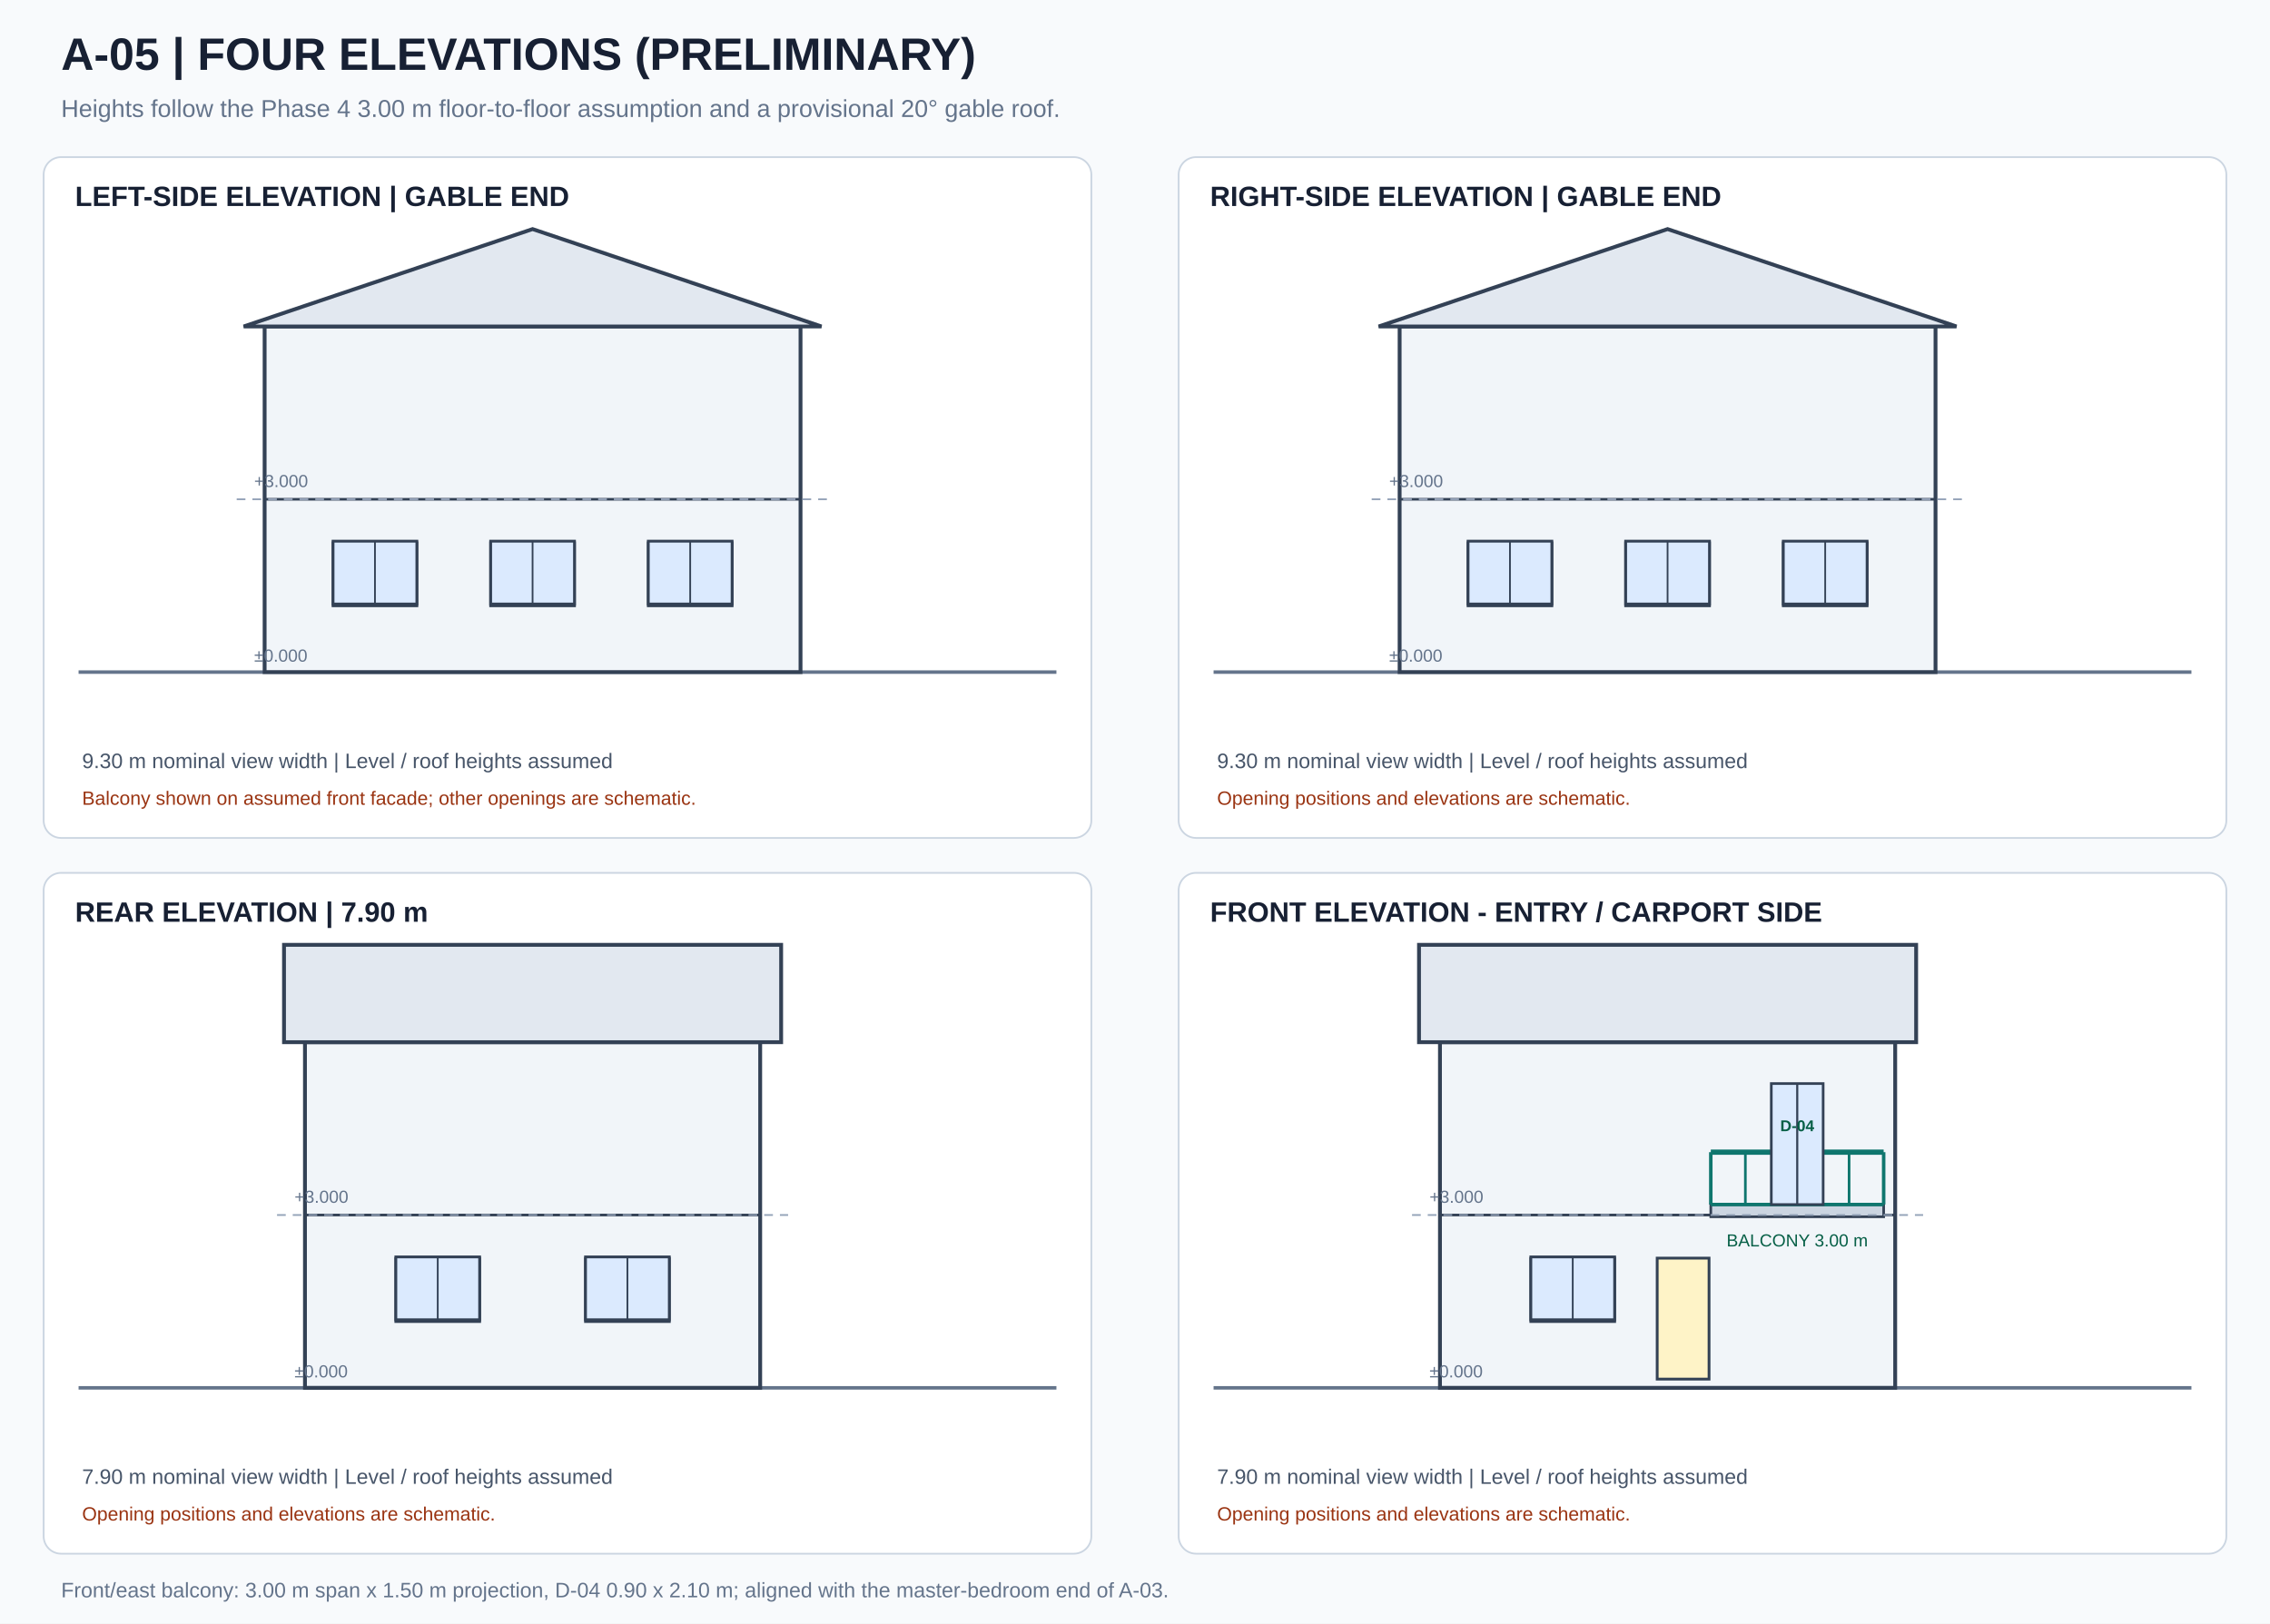
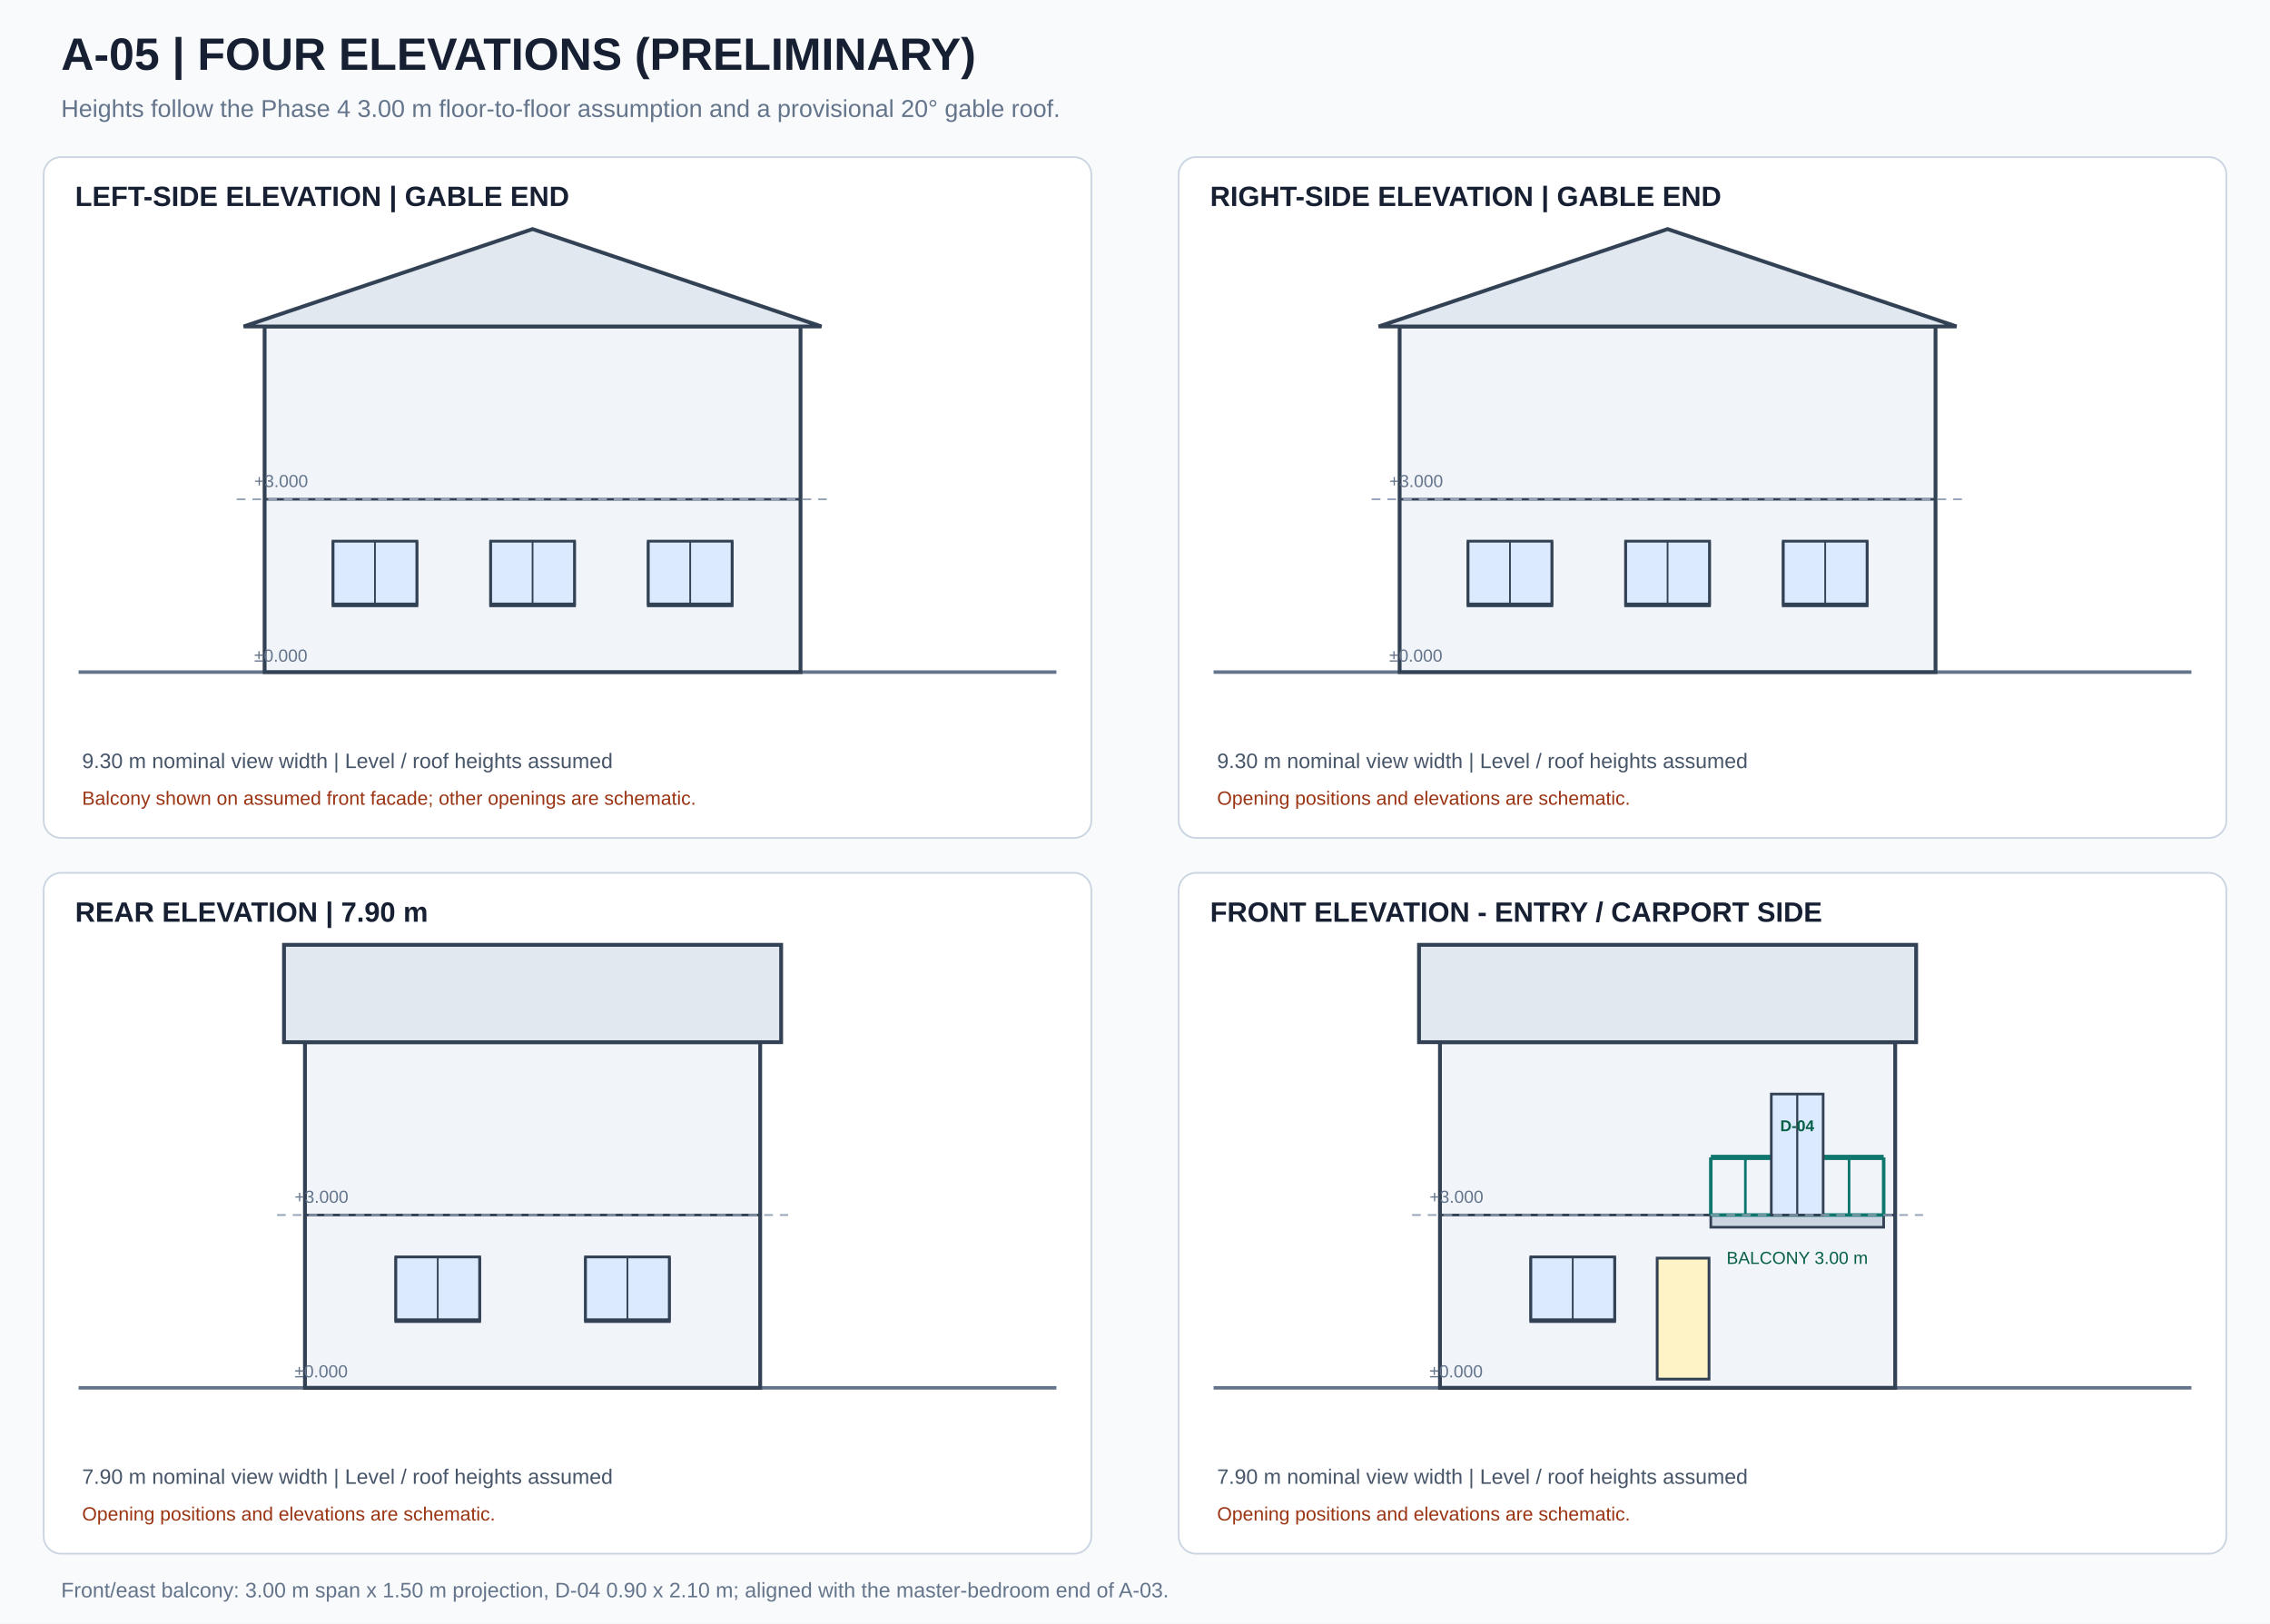
<svg xmlns="http://www.w3.org/2000/svg" data-front-facade="east" data-balcony-width-m="3.00" data-balcony-projection-m="1.50" data-balcony-offset-m="0.20" width="1300" height="930" viewBox="0 0 1300 930" role="img" aria-labelledby="title desc">
  <style>text{font-family:Arial,Helvetica,sans-serif}.title{font-size:26px;font-weight:700;fill:#172033}.sub{font-size:14px;fill:#64748b}</style>
  <rect width="1300" height="930" fill="#f8fafc" />
  <text class="title" x="35" y="40">A-05 | FOUR ELEVATIONS (PRELIMINARY)</text>
  <text class="sub" x="35" y="67">Heights follow the Phase 4 3.00 m floor-to-floor assumption and a provisional 20° gable roof.</text>
  <g>
    <rect x="25" y="90" width="600" height="390" rx="10" fill="#ffffff" stroke="#cbd5e1" />
    <text x="43" y="118" font-size="16" font-weight="700" fill="#172033">LEFT-SIDE ELEVATION | GABLE END</text>
    <line x1="45" y1="385" x2="605" y2="385" stroke="#64748b" stroke-width="2" />
    <rect x="151.55" y="187" width="306.9" height="198" fill="#f1f5f9" stroke="#334155" stroke-width="2.2" />
    <line x1="151.55" y1="286" x2="458.45" y2="286" stroke="#334155" stroke-width="1.5" />
    <path d="M139.55 187 L305 131.23 L470.45 187 Z" fill="#e2e8f0" stroke="#334155" stroke-width="2.2" />
    <rect x="190.735" y="311" width="48" height="36" fill="#dbeafe" stroke="#334155" stroke-width="1.6" />
    <line x1="214.735" y1="311" x2="214.735" y2="347" stroke="#334155" />
    <rect x="190.735" y="310" width="48" height="36" fill="#dbeafe" stroke="#334155" stroke-width="1.6" />
    <line x1="214.735" y1="310" x2="214.735" y2="346" stroke="#334155" />
    <rect x="281" y="311" width="48" height="36" fill="#dbeafe" stroke="#334155" stroke-width="1.6" />
    <line x1="305" y1="311" x2="305" y2="347" stroke="#334155" />
    <rect x="281" y="310" width="48" height="36" fill="#dbeafe" stroke="#334155" stroke-width="1.6" />
    <line x1="305" y1="310" x2="305" y2="346" stroke="#334155" />
    <rect x="371.265" y="311" width="48" height="36" fill="#dbeafe" stroke="#334155" stroke-width="1.6" />
    <line x1="395.265" y1="311" x2="395.265" y2="347" stroke="#334155" />
    <rect x="371.265" y="310" width="48" height="36" fill="#dbeafe" stroke="#334155" stroke-width="1.6" />
    <line x1="395.265" y1="310" x2="395.265" y2="346" stroke="#334155" />
    <line x1="135.55" y1="286" x2="474.45" y2="286" stroke="#94a3b8" stroke-dasharray="5 4" />
    <text x="145.55" y="279" font-size="10" fill="#64748b">+3.000</text>
    <text x="145.55" y="379" font-size="10" fill="#64748b">±0.000</text>
    <text x="47" y="440" font-size="12" fill="#475569">9.30 m nominal view width | Level / roof heights assumed</text>
    <text x="47" y="461" font-size="11" fill="#9a3412">Balcony shown on assumed front facade; other openings are schematic.</text>
  </g>
  <g>
    <rect x="675" y="90" width="600" height="390" rx="10" fill="#ffffff" stroke="#cbd5e1" />
    <text x="693" y="118" font-size="16" font-weight="700" fill="#172033">RIGHT-SIDE ELEVATION | GABLE END</text>
    <line x1="695" y1="385" x2="1255" y2="385" stroke="#64748b" stroke-width="2" />
    <rect x="801.55" y="187" width="306.9" height="198" fill="#f1f5f9" stroke="#334155" stroke-width="2.2" />
    <line x1="801.55" y1="286" x2="1108.45" y2="286" stroke="#334155" stroke-width="1.5" />
    <path d="M789.55 187 L955 131.23 L1120.45 187 Z" fill="#e2e8f0" stroke="#334155" stroke-width="2.2" />
    <rect x="840.735" y="311" width="48" height="36" fill="#dbeafe" stroke="#334155" stroke-width="1.6" />
    <line x1="864.735" y1="311" x2="864.735" y2="347" stroke="#334155" />
    <rect x="840.735" y="310" width="48" height="36" fill="#dbeafe" stroke="#334155" stroke-width="1.6" />
    <line x1="864.735" y1="310" x2="864.735" y2="346" stroke="#334155" />
    <rect x="931" y="311" width="48" height="36" fill="#dbeafe" stroke="#334155" stroke-width="1.6" />
    <line x1="955" y1="311" x2="955" y2="347" stroke="#334155" />
    <rect x="931" y="310" width="48" height="36" fill="#dbeafe" stroke="#334155" stroke-width="1.6" />
    <line x1="955" y1="310" x2="955" y2="346" stroke="#334155" />
    <rect x="1021.265" y="311" width="48" height="36" fill="#dbeafe" stroke="#334155" stroke-width="1.6" />
    <line x1="1045.265" y1="311" x2="1045.265" y2="347" stroke="#334155" />
    <rect x="1021.265" y="310" width="48" height="36" fill="#dbeafe" stroke="#334155" stroke-width="1.6" />
    <line x1="1045.265" y1="310" x2="1045.265" y2="346" stroke="#334155" />
    <line x1="785.55" y1="286" x2="1124.45" y2="286" stroke="#94a3b8" stroke-dasharray="5 4" />
    <text x="795.55" y="279" font-size="10" fill="#64748b">+3.000</text>
    <text x="795.55" y="379" font-size="10" fill="#64748b">±0.000</text>
    <text x="697" y="440" font-size="12" fill="#475569">9.30 m nominal view width | Level / roof heights assumed</text>
    <text x="697" y="461" font-size="11" fill="#9a3412">Opening positions and elevations are schematic.</text>
  </g>
  <g>
    <rect x="25" y="500" width="600" height="390" rx="10" fill="#ffffff" stroke="#cbd5e1" />
    <text x="43" y="528" font-size="16" font-weight="700" fill="#172033">REAR ELEVATION | 7.90 m</text>
    <line x1="45" y1="795" x2="605" y2="795" stroke="#64748b" stroke-width="2" />
    <rect x="174.65" y="597" width="260.7" height="198" fill="#f1f5f9" stroke="#334155" stroke-width="2.2" />
    <line x1="174.65" y1="696" x2="435.35" y2="696" stroke="#334155" stroke-width="1.5" />
    <rect x="162.65" y="541.23" width="284.7" height="55.77" fill="#e2e8f0" stroke="#334155" stroke-width="2.2" />
    <line x1="162.65" y1="597" x2="447.35" y2="597" stroke="#334155" stroke-width="2" />
    <rect x="226.688" y="721" width="48" height="36" fill="#dbeafe" stroke="#334155" stroke-width="1.6" />
    <line x1="250.688" y1="721" x2="250.688" y2="757" stroke="#334155" />
    <rect x="226.688" y="720" width="48" height="36" fill="#dbeafe" stroke="#334155" stroke-width="1.6" />
    <line x1="250.688" y1="720" x2="250.688" y2="756" stroke="#334155" />
    <rect x="335.312" y="721" width="48" height="36" fill="#dbeafe" stroke="#334155" stroke-width="1.6" />
    <line x1="359.312" y1="721" x2="359.312" y2="757" stroke="#334155" />
    <rect x="335.312" y="720" width="48" height="36" fill="#dbeafe" stroke="#334155" stroke-width="1.6" />
    <line x1="359.312" y1="720" x2="359.312" y2="756" stroke="#334155" />
    <line x1="158.65" y1="696" x2="451.35" y2="696" stroke="#94a3b8" stroke-dasharray="5 4" />
    <text x="168.65" y="689" font-size="10" fill="#64748b">+3.000</text>
    <text x="168.65" y="789" font-size="10" fill="#64748b">±0.000</text>
    <text x="47" y="850" font-size="12" fill="#475569">7.90 m nominal view width | Level / roof heights assumed</text>
    <text x="47" y="871" font-size="11" fill="#9a3412">Opening positions and elevations are schematic.</text>
  </g>
  <g>
    <rect x="675" y="500" width="600" height="390" rx="10" fill="#ffffff" stroke="#cbd5e1" />
    <text x="693" y="528" font-size="16" font-weight="700" fill="#172033">FRONT ELEVATION - ENTRY / CARPORT SIDE</text>
    <line x1="695" y1="795" x2="1255" y2="795" stroke="#64748b" stroke-width="2" />
    <rect x="824.65" y="597" width="260.7" height="198" fill="#f1f5f9" stroke="#334155" stroke-width="2.2" />
    <line x1="824.65" y1="696" x2="1085.35" y2="696" stroke="#334155" stroke-width="1.5" />
    <rect x="812.65" y="541.23" width="284.7" height="55.77" fill="#e2e8f0" stroke="#334155" stroke-width="2.2" />
    <line x1="812.65" y1="597" x2="1097.35" y2="597" stroke="#334155" stroke-width="2" />
    <rect x="876.688" y="721" width="48" height="36" fill="#dbeafe" stroke="#334155" stroke-width="1.6" />
    <line x1="900.688" y1="721" x2="900.688" y2="757" stroke="#334155" />
    <rect x="876.688" y="720" width="48" height="36" fill="#dbeafe" stroke="#334155" stroke-width="1.6" />
    <line x1="900.688" y1="720" x2="900.688" y2="756" stroke="#334155" />
    <rect x="949.05" y="720.7" width="29.7" height="69.3" fill="#fef3c7" stroke="#334155" stroke-width="1.6" />
-     <g id="front-balcony-elevation">
-       <rect x="979.75" y="690" width="99" height="7" fill="#cbd5e1" stroke="#334155" stroke-width="1.5" />
-       <line x1="979.75" y1="660" x2="1078.75" y2="660" stroke="#0f766e" stroke-width="3" />
-       <line x1="979.75" y1="660" x2="979.75" y2="690" stroke="#0f766e" stroke-width="2" />
-       <line x1="999.55" y1="660" x2="999.55" y2="690" stroke="#0f766e" stroke-width="1.5" />
-       <line x1="1019.35" y1="660" x2="1019.35" y2="690" stroke="#0f766e" stroke-width="1.5" />
-       <line x1="1039.15" y1="660" x2="1039.15" y2="690" stroke="#0f766e" stroke-width="1.5" />
-       <line x1="1058.95" y1="660" x2="1058.95" y2="690" stroke="#0f766e" stroke-width="1.5" />
-       <line x1="1078.75" y1="660" x2="1078.75" y2="690" stroke="#0f766e" stroke-width="2" />
-       <line x1="979.75" y1="690" x2="1078.75" y2="690" stroke="#0f766e" stroke-width="2" />
-       <rect x="1014.4" y="620.7" width="29.7" height="69.3" fill="#dbeafe" stroke="#334155" stroke-width="1.5" />
-       <line x1="1029.25" y1="620.7" x2="1029.25" y2="690" stroke="#334155" stroke-width="1.2" />
+     <g id="front-balcony-elevation" data-span-m="3.00" data-projection-m="1.50" data-offset-m="0.20">
+       <rect x="979.75" y="696" width="99" height="7" fill="#cbd5e1" stroke="#334155" stroke-width="1.5" />
+       <line x1="979.75" y1="663" x2="1078.75" y2="663" stroke="#0f766e" stroke-width="3" />
+       <line x1="979.75" y1="663" x2="979.75" y2="696" stroke="#0f766e" stroke-width="2" />
+       <line x1="999.55" y1="663" x2="999.55" y2="696" stroke="#0f766e" stroke-width="1.5" />
+       <line x1="1019.35" y1="663" x2="1019.35" y2="696" stroke="#0f766e" stroke-width="1.5" />
+       <line x1="1039.15" y1="663" x2="1039.15" y2="696" stroke="#0f766e" stroke-width="1.5" />
+       <line x1="1058.95" y1="663" x2="1058.95" y2="696" stroke="#0f766e" stroke-width="1.5" />
+       <line x1="1078.75" y1="663" x2="1078.75" y2="696" stroke="#0f766e" stroke-width="2" />
+       <line x1="979.75" y1="696" x2="1078.75" y2="696" stroke="#0f766e" stroke-width="2" />
+       <rect x="1014.4" y="626.7" width="29.7" height="69.3" fill="#dbeafe" stroke="#334155" stroke-width="1.5" />
+       <line x1="1029.25" y1="626.7" x2="1029.25" y2="696" stroke="#334155" stroke-width="1.2" />
      <text x="1029.25" y="648" text-anchor="middle" font-size="9" font-weight="700" fill="#065f46">D-04</text>
-       <text x="1029.25" y="714" text-anchor="middle" font-size="10" fill="#065f46">BALCONY 3.00 m</text>
+       <text x="1029.25" y="724" text-anchor="middle" font-size="10" fill="#065f46">BALCONY 3.00 m</text>
    </g>
    <line x1="808.65" y1="696" x2="1101.35" y2="696" stroke="#94a3b8" stroke-dasharray="5 4" />
    <text x="818.65" y="689" font-size="10" fill="#64748b">+3.000</text>
    <text x="818.65" y="789" font-size="10" fill="#64748b">±0.000</text>
    <text x="697" y="850" font-size="12" fill="#475569">7.90 m nominal view width | Level / roof heights assumed</text>
    <text x="697" y="871" font-size="11" fill="#9a3412">Opening positions and elevations are schematic.</text>
  </g>
  <text x="35" y="915" font-size="12" fill="#64748b">Front/east balcony: 3.00 m span x 1.50 m projection, D-04 0.90 x 2.10 m; aligned with the master-bedroom end of A-03.</text>
</svg>
